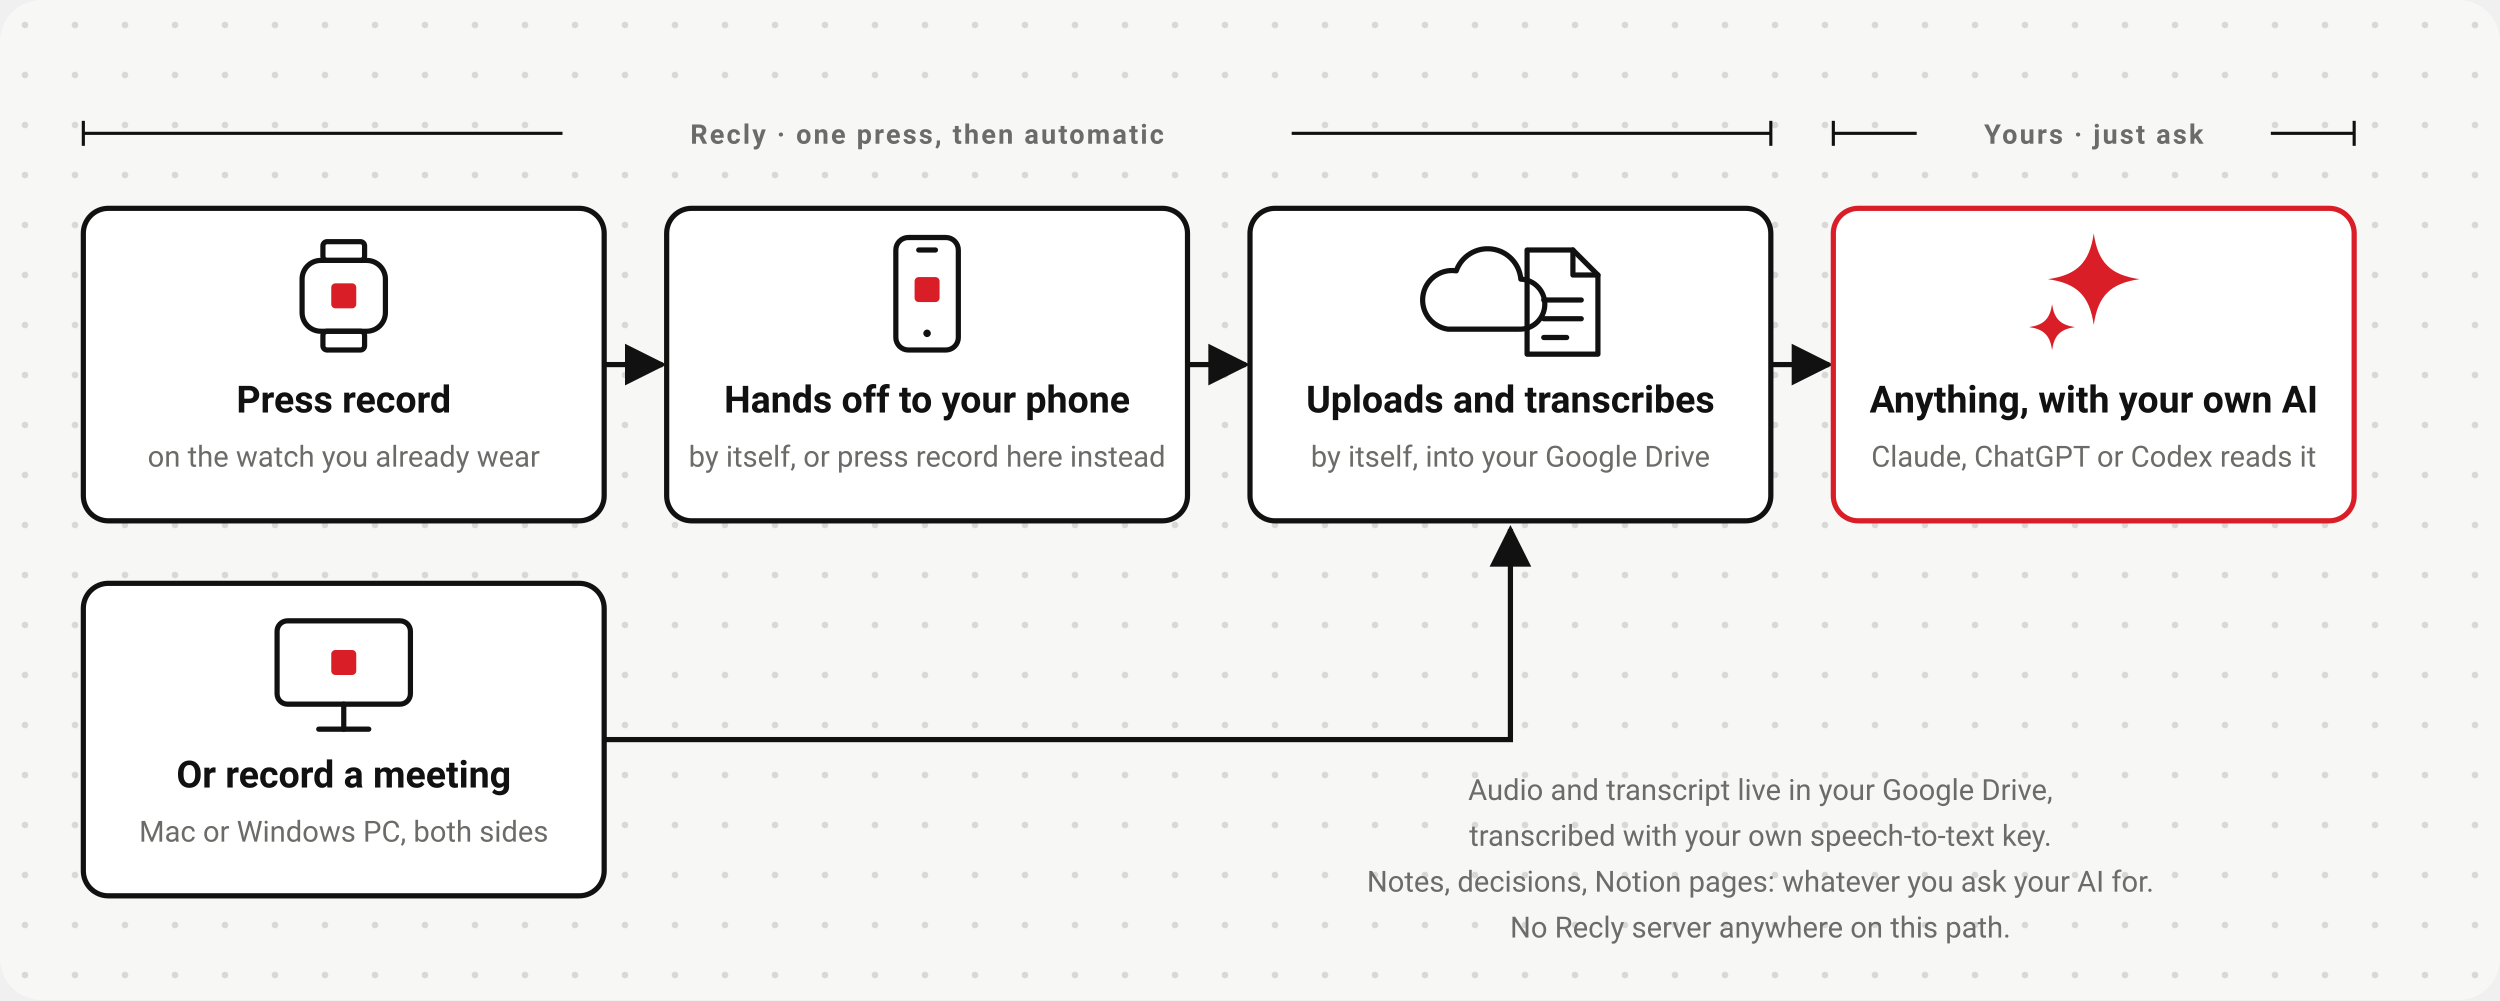
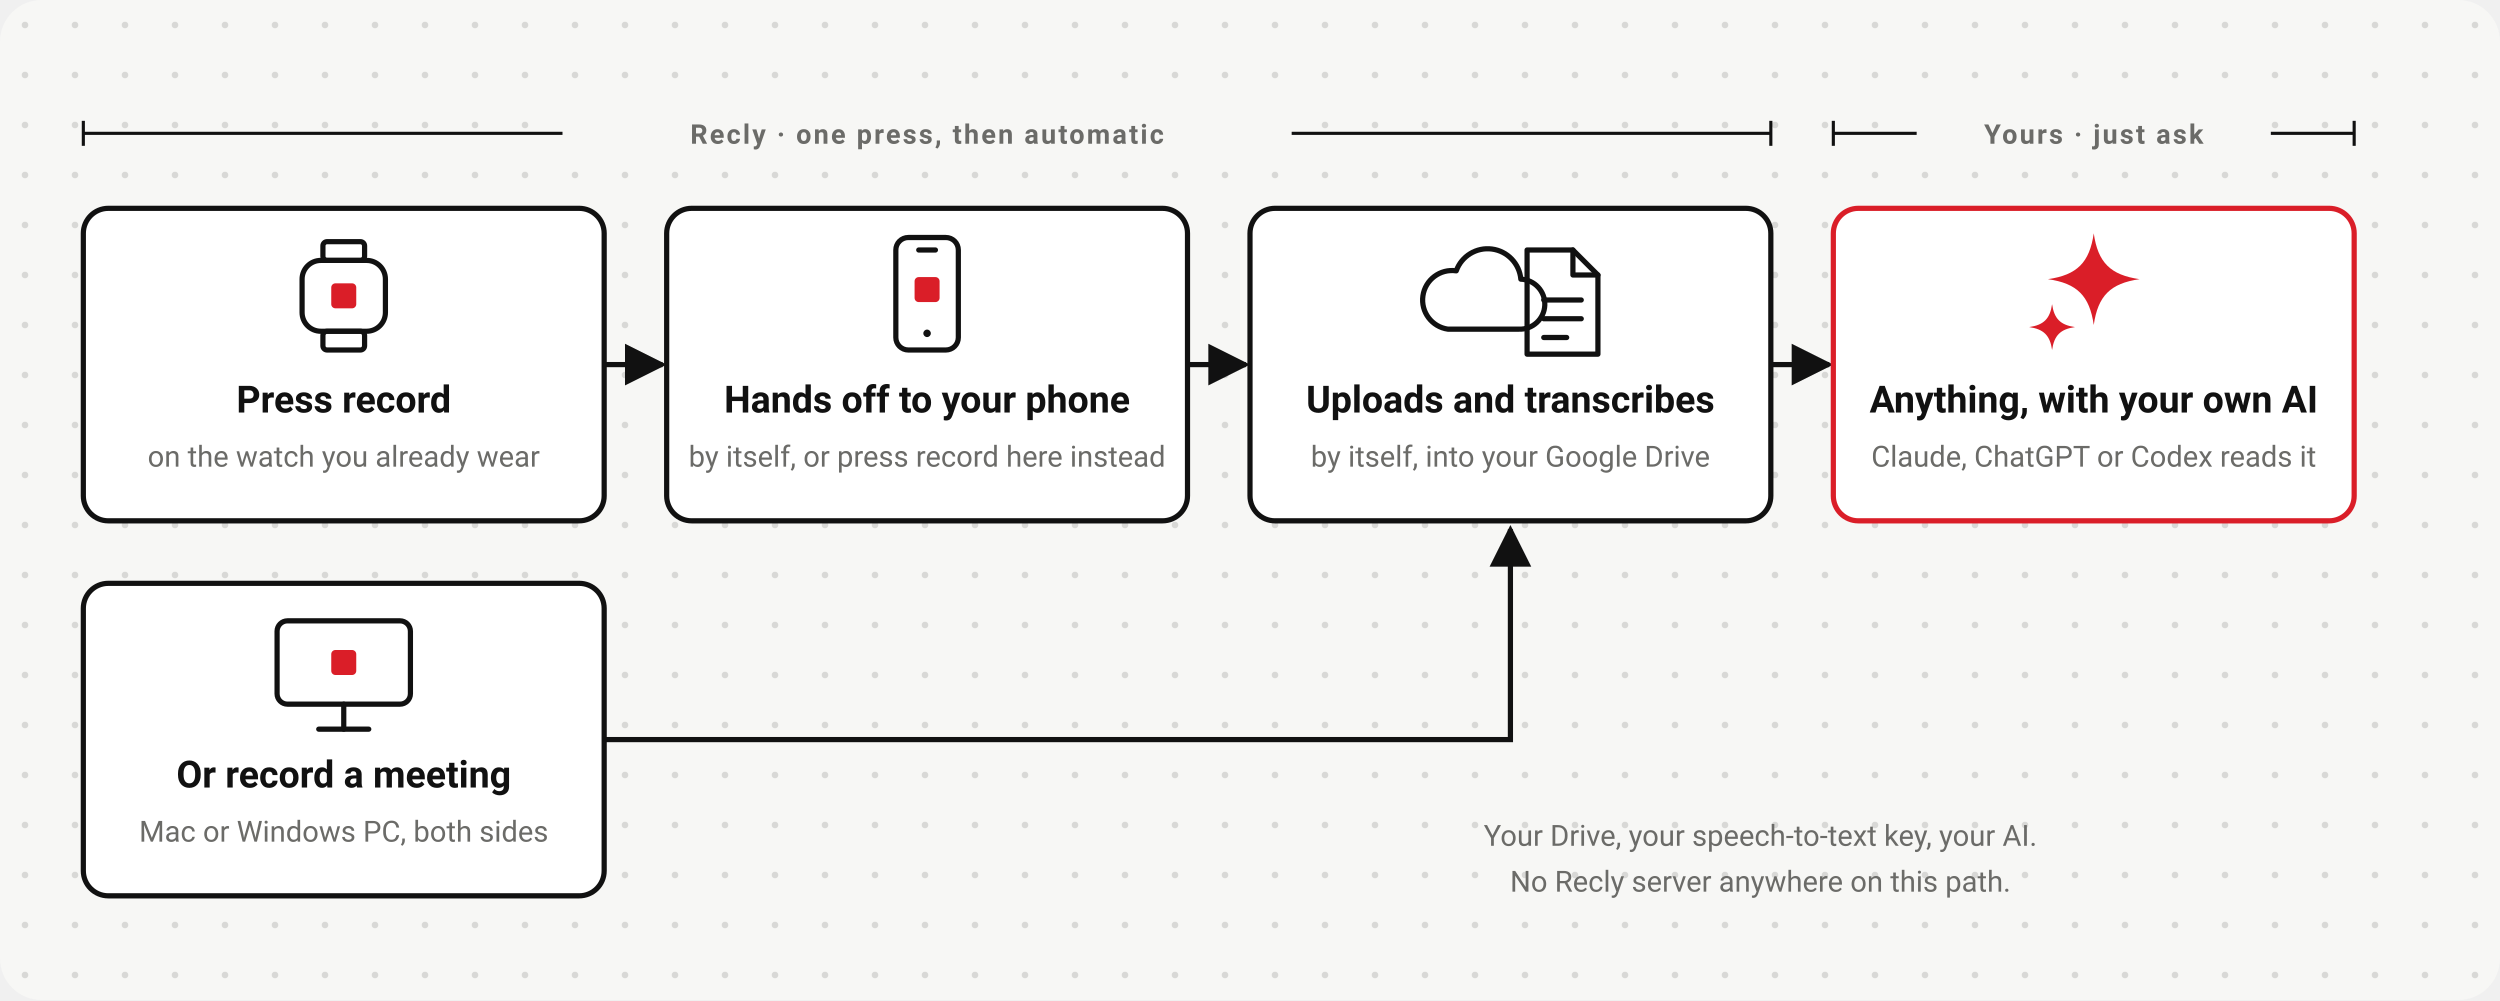
<svg xmlns="http://www.w3.org/2000/svg" viewBox="0 0 1200 480" width="1200" height="480" role="img" aria-label="Press record on your watch, your phone, or your Mac or Windows PC. A watch hands off to the phone; the phone or the PC uploads to your Google Drive and transcribes with your own key. Then anything, with your own AI.">
  <defs>
    <pattern id="dots" width="24" height="24" patternUnits="userSpaceOnUse">
      <circle cx="12" cy="12" r="1.6" fill="#888884" opacity="0.28" />
    </pattern>
    <marker id="arrow" viewBox="0 0 10 10" refX="9" refY="5" markerWidth="8" markerHeight="8" orient="auto-start-reverse">
      <path d="M0,0 L10,5 L0,10 z" fill="#111111" />
    </marker>
    <style>
      .t  { font-family: -apple-system, "SF Pro Text", "Segoe UI", Roboto, "Helvetica Neue", Arial, sans-serif; fill: #111111; }
      .title { font-size: 18px; font-weight: 700; }
      .sub   { font-size: 14px; fill: #6B6B68; }
      .band  { font-size: 13px; font-weight: 600; letter-spacing: 0.08em; text-transform: uppercase; fill: #6B6B68; }
      .note  { font-size: 13px; fill: #6B6B68; }
      .ink   { fill: none; stroke: #111111; stroke-width: 2.5; stroke-linecap: round; stroke-linejoin: round; }
      .node  { fill: #FFFFFF; stroke: #111111; stroke-width: 2.5; }
      .wire  { fill: none; stroke: #111111; stroke-width: 2.5; marker-end: url(#arrow); }
    </style>
  </defs>
  <rect width="1200" height="480" rx="20" fill="#F7F7F5" />
  <rect width="1200" height="480" rx="20" fill="url(#dots)" />
  <g class="t band">
    <line x1="40" y1="64" x2="850" y2="64" stroke="#111111" stroke-width="1.5" />
    <line x1="40" y1="58" x2="40" y2="70" stroke="#111111" stroke-width="1.5" />
    <line x1="850" y1="58" x2="850" y2="70" stroke="#111111" stroke-width="1.5" />
    <rect x="270" y="52" width="350" height="24" fill="#F7F7F5" />
    <text x="445" y="69" text-anchor="middle">Recly · one press, then automatic</text>
    <line x1="880" y1="64" x2="1130" y2="64" stroke="#111111" stroke-width="1.5" />
    <line x1="880" y1="58" x2="880" y2="70" stroke="#111111" stroke-width="1.5" />
    <line x1="1130" y1="58" x2="1130" y2="70" stroke="#111111" stroke-width="1.5" />
    <rect x="920" y="52" width="170" height="24" fill="#F7F7F5" />
    <text x="1005" y="69" text-anchor="middle">Yours · just ask</text>
  </g>
  <line class="wire" x1="290" y1="175" x2="318" y2="175" />
  <line class="wire" x1="570" y1="175" x2="598" y2="175" />
  <line class="wire" x1="850" y1="175" x2="878" y2="175" />
  <path class="wire" d="M290,355 H725 V254" />
  <g transform="translate(40,100)">
    <rect width="250" height="150" rx="12" class="node" />
    <g transform="translate(101,16)">
      <rect x="14" y="0" width="20" height="9" rx="2" class="ink" />
      <rect x="14" y="43" width="20" height="9" rx="2" class="ink" />
      <rect x="4" y="9" width="40" height="34" rx="9" class="ink" />
      <rect x="18" y="20" width="12" height="12" rx="2" fill="#DA1E28" />
    </g>
    <text class="t title" x="125" y="98" text-anchor="middle">Press record</text>
    <text class="t sub" x="125" y="124" text-anchor="middle">on the watch you already wear</text>
  </g>
  <g transform="translate(40,280)">
    <rect width="250" height="150" rx="12" class="node" />
    <g transform="translate(93,18)">
      <rect x="0" y="0" width="64" height="40" rx="5" class="ink" />
      <line x1="20" y1="52" x2="44" y2="52" class="ink" />
      <line x1="32" y1="40" x2="32" y2="52" class="ink" />
      <rect x="26" y="14" width="12" height="12" rx="2" fill="#DA1E28" />
    </g>
    <text class="t title" x="125" y="98" text-anchor="middle">Or record a meeting</text>
    <text class="t sub" x="125" y="124" text-anchor="middle">Mac or Windows PC, both sides</text>
  </g>
  <g transform="translate(320,100)">
    <rect width="250" height="150" rx="12" class="node" />
    <g transform="translate(110,14)">
      <rect x="0" y="0" width="30" height="54" rx="6" class="ink" />
      <line x1="11" y1="6" x2="19" y2="6" class="ink" />
      <rect x="9" y="19" width="12" height="12" rx="2" fill="#DA1E28" />
      <circle cx="15" cy="46" r="1.8" fill="#111111" />
    </g>
    <text class="t title" x="125" y="98" text-anchor="middle">Hands off to your phone</text>
    <text class="t sub" x="125" y="124" text-anchor="middle">by itself, or press record here instead</text>
  </g>
  <g transform="translate(600,100)">
    <rect width="250" height="150" rx="12" class="node" />
    <g transform="translate(81,14)">
      <path d="M14,44 h34 a12,12 0 0 0 1,-24 a16,16 0 0 0 -31,-4 a11,11 0 0 0 -4,28 z" class="ink" />
      <g transform="translate(52,6)">
        <path d="M0,0 h22 l12,12 v38 h-34 z" fill="#FFFFFF" class="ink" />
        <path d="M22,0 v12 h12" class="ink" />
        <line x1="8" y1="24" x2="26" y2="24" class="ink" />
        <line x1="8" y1="33" x2="26" y2="33" class="ink" />
        <line x1="8" y1="42" x2="19" y2="42" class="ink" />
      </g>
    </g>
    <text class="t title" x="125" y="98" text-anchor="middle">Uploads and transcribes</text>
    <text class="t sub" x="125" y="124" text-anchor="middle">by itself, into your Google Drive</text>
  </g>
  <g transform="translate(880,100)">
    <rect width="250" height="150" rx="12" fill="#FFFFFF" stroke="#DA1E28" stroke-width="2.5" />
    <g transform="translate(97,12)">
      <path d="M28,0 c2,14 8,20 22,22 c-14,2 -20,8 -22,22 c-2,-14 -8,-20 -22,-22 c14,-2 20,-8 22,-22 z" fill="#DA1E28" />
      <path d="M8,34 c1,7 4,10 11,11 c-7,1 -10,4 -11,11 c-1,-7 -4,-10 -11,-11 c7,-1 10,-4 11,-11 z" fill="#DA1E28" />
    </g>
    <text class="t title" x="125" y="98" text-anchor="middle">Anything, with your own AI</text>
    <text class="t sub" x="125" y="124" text-anchor="middle">Claude, ChatGPT or Codex reads it</text>
  </g>
  <g class="t note" text-anchor="middle" style="font-size:14px">
-     <text x="845" y="384">Audio and transcript live in your Google Drive,</text>
-     <text x="845" y="406">transcribed with your own speech-to-text key.</text>
-     <text x="845" y="428">Notes, decisions, Notion pages: whatever you ask your AI for.</text>
-     <text x="845" y="450">No Recly server anywhere on this path.</text>
+     <text x="845" y="406">Your Drive, your speech-to-text key, your AI.</text>
+     <text x="845" y="428">No Recly server anywhere on this path.</text>
  </g>
</svg>
